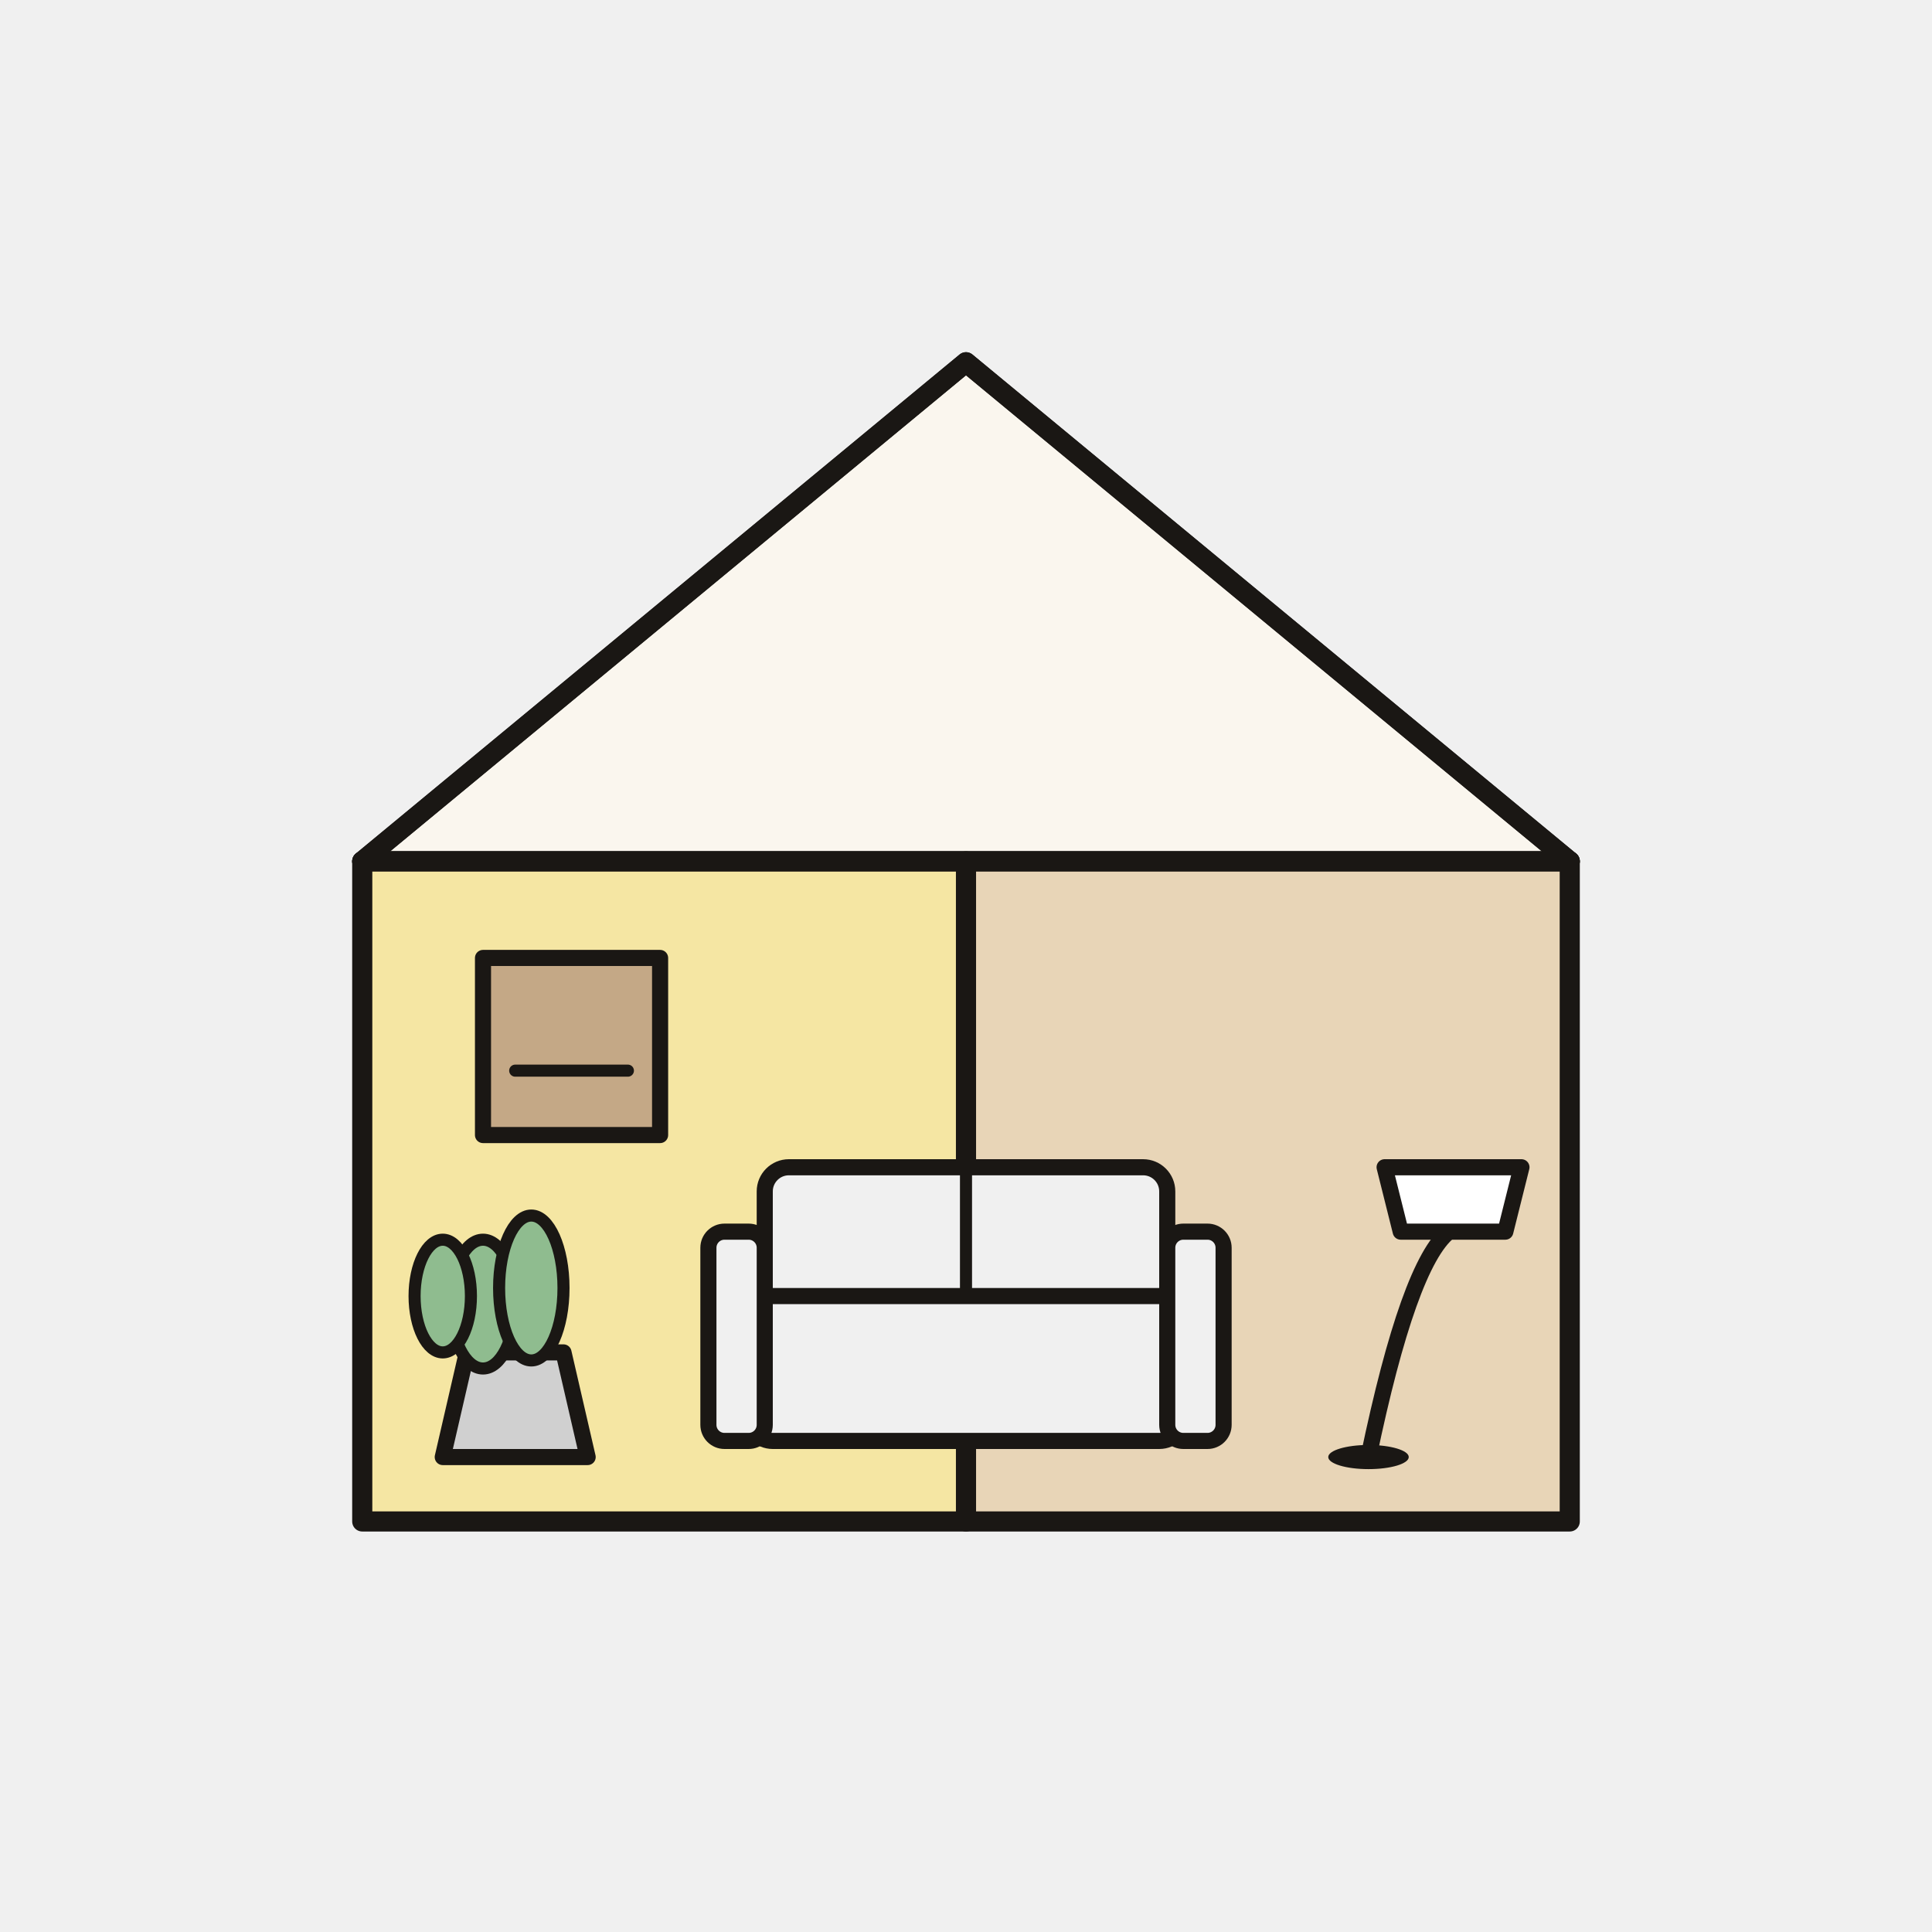
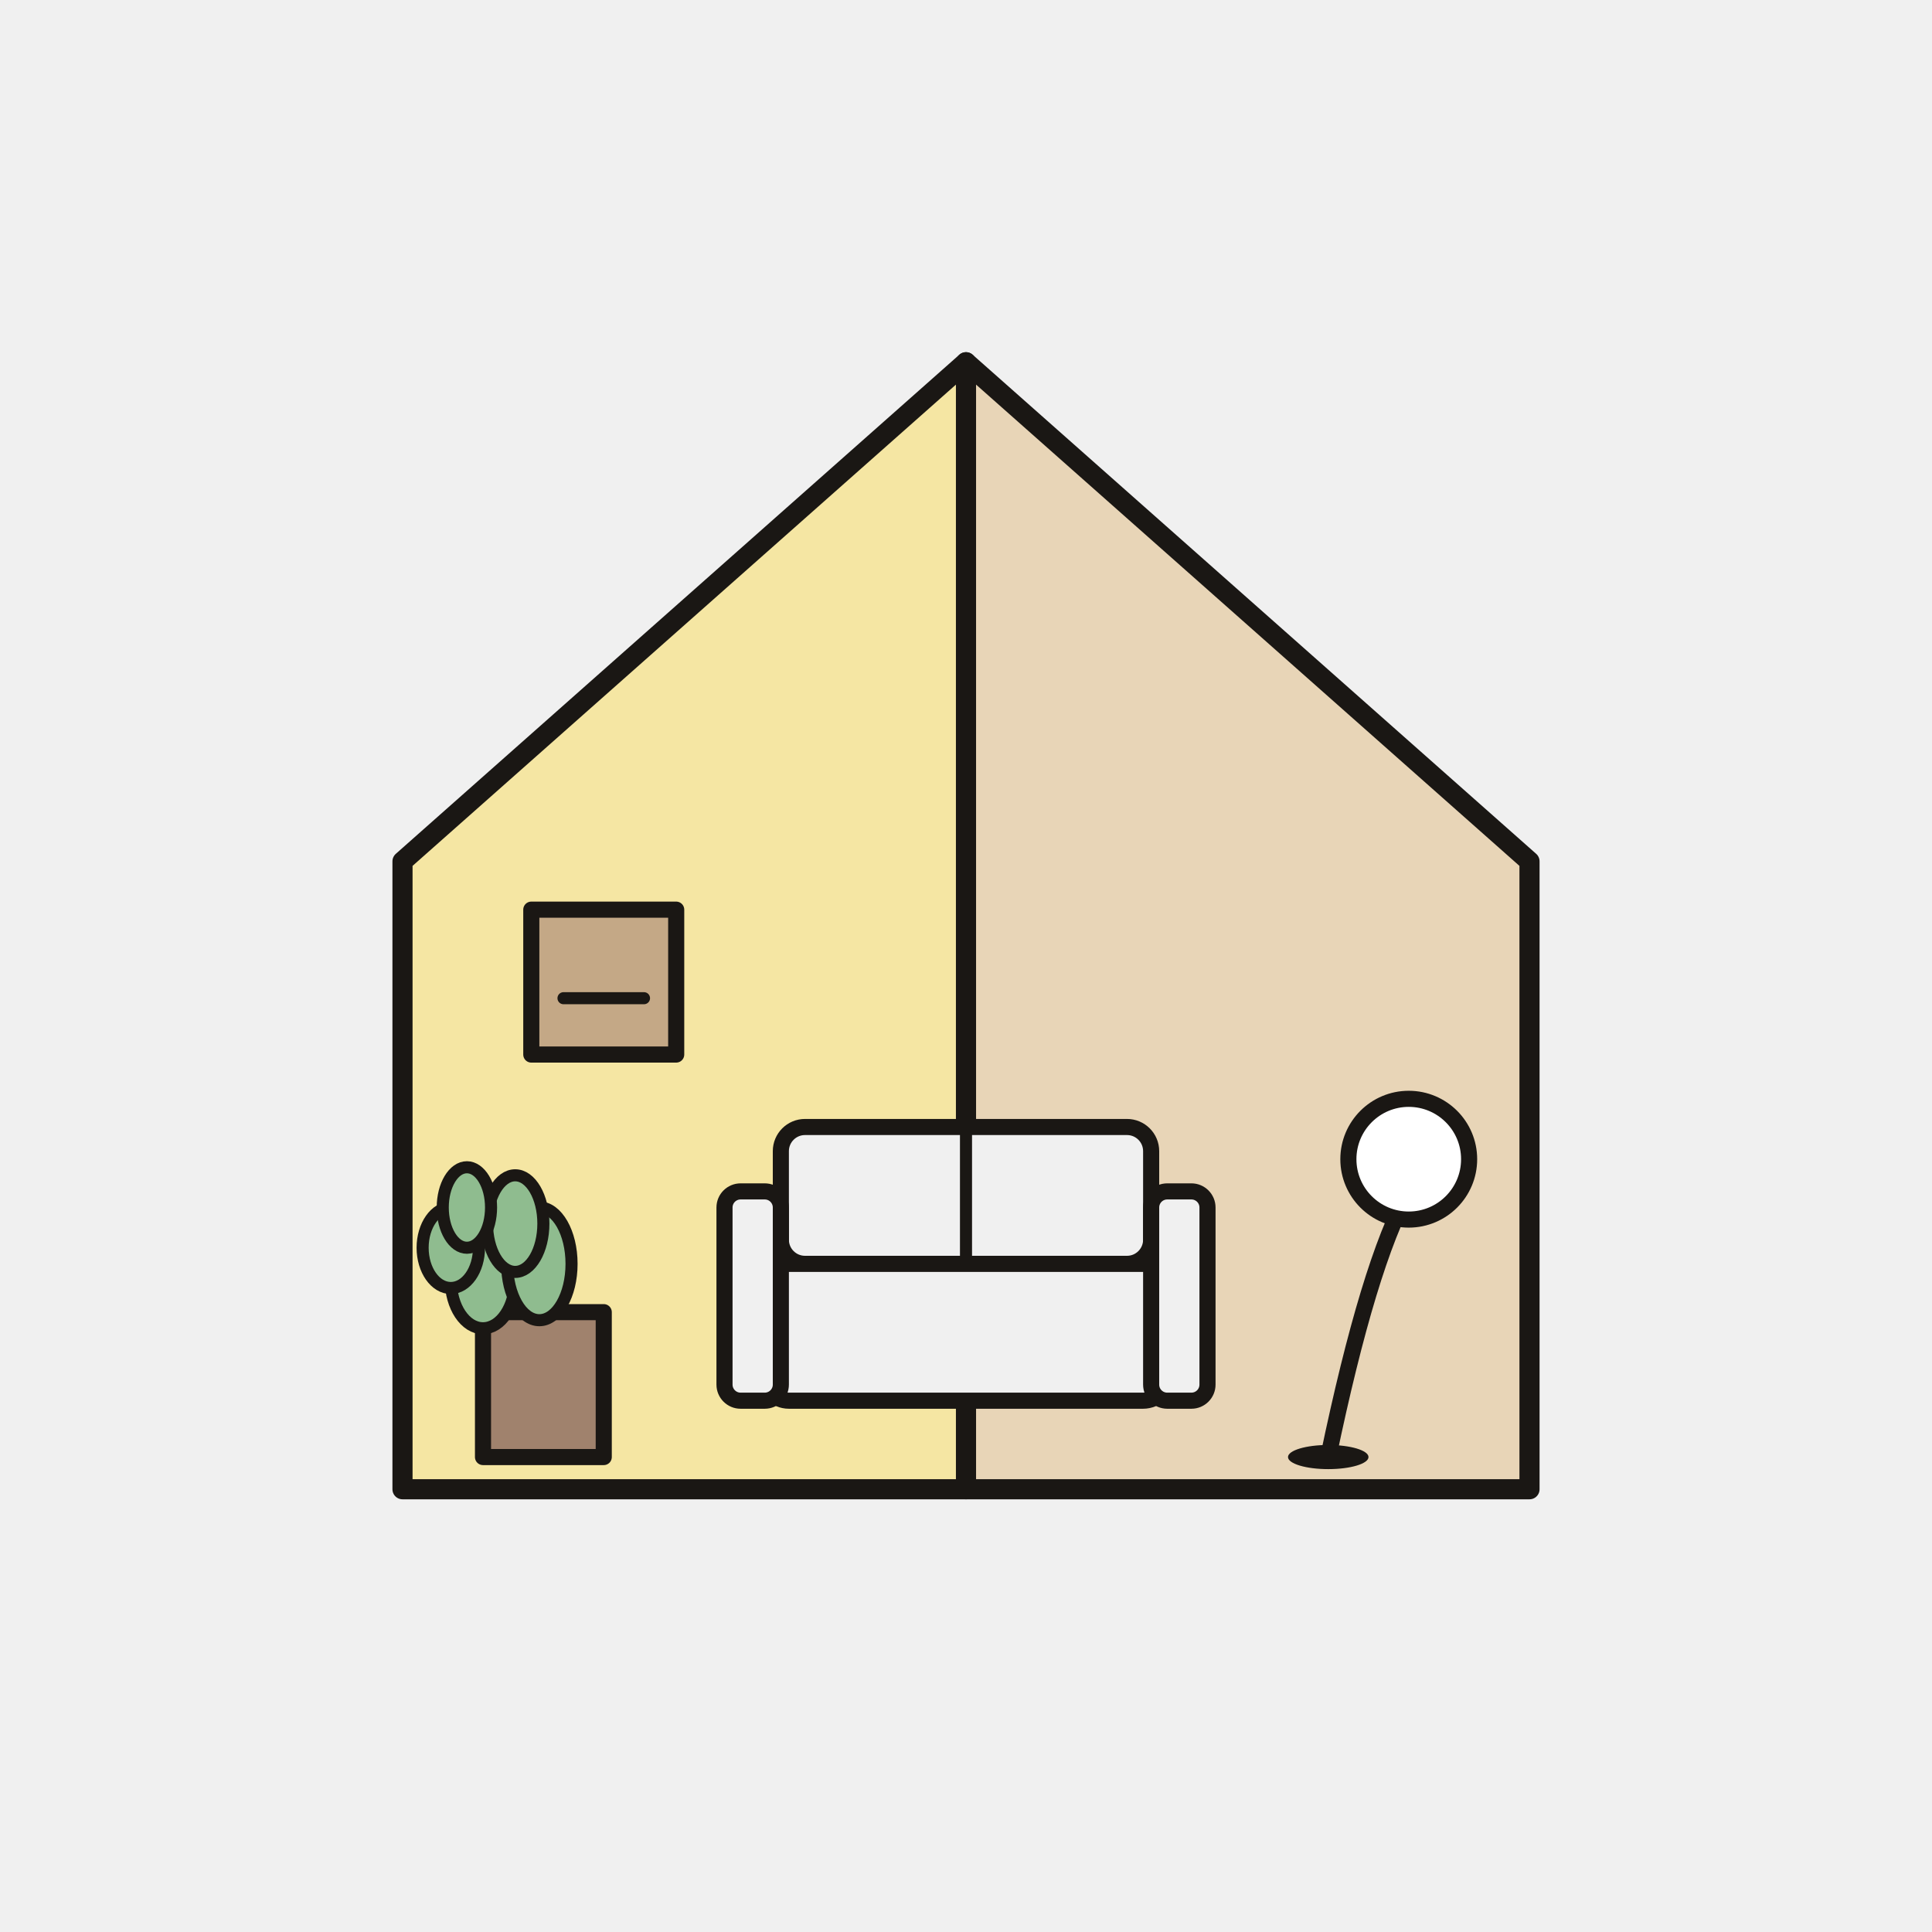
<svg xmlns="http://www.w3.org/2000/svg" viewBox="0 0 240 240" width="240" height="240">
-   <g transform="translate(120, 115)" stroke="#1A1714" stroke-width="2.5" stroke-linejoin="round" stroke-linecap="round" fill="none">
-     <path d="M -75 -8 L 0 -70 L 75 -8 Z" fill="#FAF6EE" />
-     <rect x="-75" y="-8" width="75" height="82" fill="#F5E6A3" stroke="#1A1714" stroke-width="2.5" />
-     <rect x="0" y="-8" width="75" height="82" fill="#E8D5B7" stroke="#1A1714" stroke-width="2.5" />
-     <path d="M -75 -8 L 0 -70 L 75 -8" fill="none" stroke="#1A1714" stroke-width="2.5" />
-     <line x1="-75" y1="-8" x2="75" y2="-8" stroke="#1A1714" stroke-width="2.5" />
-     <rect x="-60" y="4" width="22" height="22" fill="#C4A886" stroke="#1A1714" stroke-width="2" />
-     <line x1="-56" y1="18" x2="-42" y2="18" stroke="#1A1714" stroke-width="1.5" />
-     <path d="M -65 66 L -62 53 L -50 53 L -47 66 Z" fill="#D0D0D0" stroke="#1A1714" stroke-width="2" />
-     <ellipse cx="-60" cy="47" rx="4" ry="8" fill="#8FBC8F" stroke="#1A1714" stroke-width="1.5" />
-     <ellipse cx="-54" cy="45" rx="4" ry="9" fill="#8FBC8F" stroke="#1A1714" stroke-width="1.5" />
-     <ellipse cx="-65" cy="46" rx="3.5" ry="7" fill="#8FBC8F" stroke="#1A1714" stroke-width="1.5" />
-     <rect x="-25" y="30" width="50" height="18" rx="3" fill="#F0F0F0" stroke="#1A1714" stroke-width="2" />
-     <line x1="0" y1="30" x2="0" y2="48" stroke="#1A1714" stroke-width="1.5" />
-     <rect x="-27" y="46" width="54" height="18" rx="3" fill="#F0F0F0" stroke="#1A1714" stroke-width="2" />
-     <rect x="-32" y="38" width="7" height="26" rx="2" fill="#F0F0F0" stroke="#1A1714" stroke-width="2" />
-     <rect x="25" y="38" width="7" height="26" rx="2" fill="#F0F0F0" stroke="#1A1714" stroke-width="2" />
-     <path d="M 50 66 Q 55 42 60 38" fill="none" stroke="#1A1714" stroke-width="2" />
-     <path d="M 54 38 L 67 38 L 69 30 L 52 30 Z" fill="#FFFFFF" stroke="#1A1714" stroke-width="2" />
-     <ellipse cx="50" cy="66" rx="5" ry="1.5" fill="#1A1714" stroke="none" />
+   <g transform="translate(120, 115)" stroke="#1A1714" stroke-width="2.5" stroke-linejoin="round" stroke-linecap="round">
+     <path d="M -70 70 L -70 -8 L 0 -70 L 0 70 Z" fill="#F5E6A3" stroke="#1A1714" stroke-width="2.5" />
+     <path d="M 0 -70 L 70 -8 L 70 70 L 0 70 Z" fill="#E8D5B7" stroke="#1A1714" stroke-width="2.5" />
+     <line x1="0" y1="-70" x2="0" y2="70" stroke="#1A1714" stroke-width="2" />
+     <rect x="-54" y="-2" width="18" height="18" fill="#C4A886" stroke="#1A1714" stroke-width="2" />
+     <line x1="-50" y1="9" x2="-40" y2="9" stroke="#1A1714" stroke-width="1.5" />
+     <rect x="-60" y="48" width="15" height="18" fill="#A0826D" stroke="#1A1714" stroke-width="2" />
+     <ellipse cx="-60" cy="44" rx="4" ry="6" fill="#8FBC8F" stroke="#1A1714" stroke-width="1.5" />
+     <ellipse cx="-53" cy="42" rx="4" ry="7" fill="#8FBC8F" stroke="#1A1714" stroke-width="1.5" />
+     <ellipse cx="-64" cy="40" rx="3.5" ry="5" fill="#8FBC8F" stroke="#1A1714" stroke-width="1.5" />
+     <ellipse cx="-56" cy="37" rx="3.5" ry="6" fill="#8FBC8F" stroke="#1A1714" stroke-width="1.5" />
+     <ellipse cx="-62" cy="35" rx="3" ry="5" fill="#8FBC8F" stroke="#1A1714" stroke-width="1.5" />
+     <rect x="-23" y="25" width="46" height="17" rx="3" fill="#F0F0F0" stroke="#1A1714" stroke-width="2" />
+     <line x1="0" y1="25" x2="0" y2="42" stroke="#1A1714" stroke-width="1.5" />
+     <rect x="-25" y="42" width="50" height="17" rx="3" fill="#F0F0F0" stroke="#1A1714" stroke-width="2" />
+     <rect x="-30" y="33" width="7" height="26" rx="2" fill="#F0F0F0" stroke="#1A1714" stroke-width="2" />
+     <rect x="23" y="33" width="7" height="26" rx="2" fill="#F0F0F0" stroke="#1A1714" stroke-width="2" />
+     <path d="M 45 66 Q 50 42 55 33" fill="none" stroke="#1A1714" stroke-width="2" />
+     <circle cx="55" cy="29" r="7.5" fill="#FFFFFF" stroke="#1A1714" stroke-width="2" />
+     <ellipse cx="45" cy="66" rx="5" ry="1.5" fill="#1A1714" stroke="none" />
  </g>
</svg>
